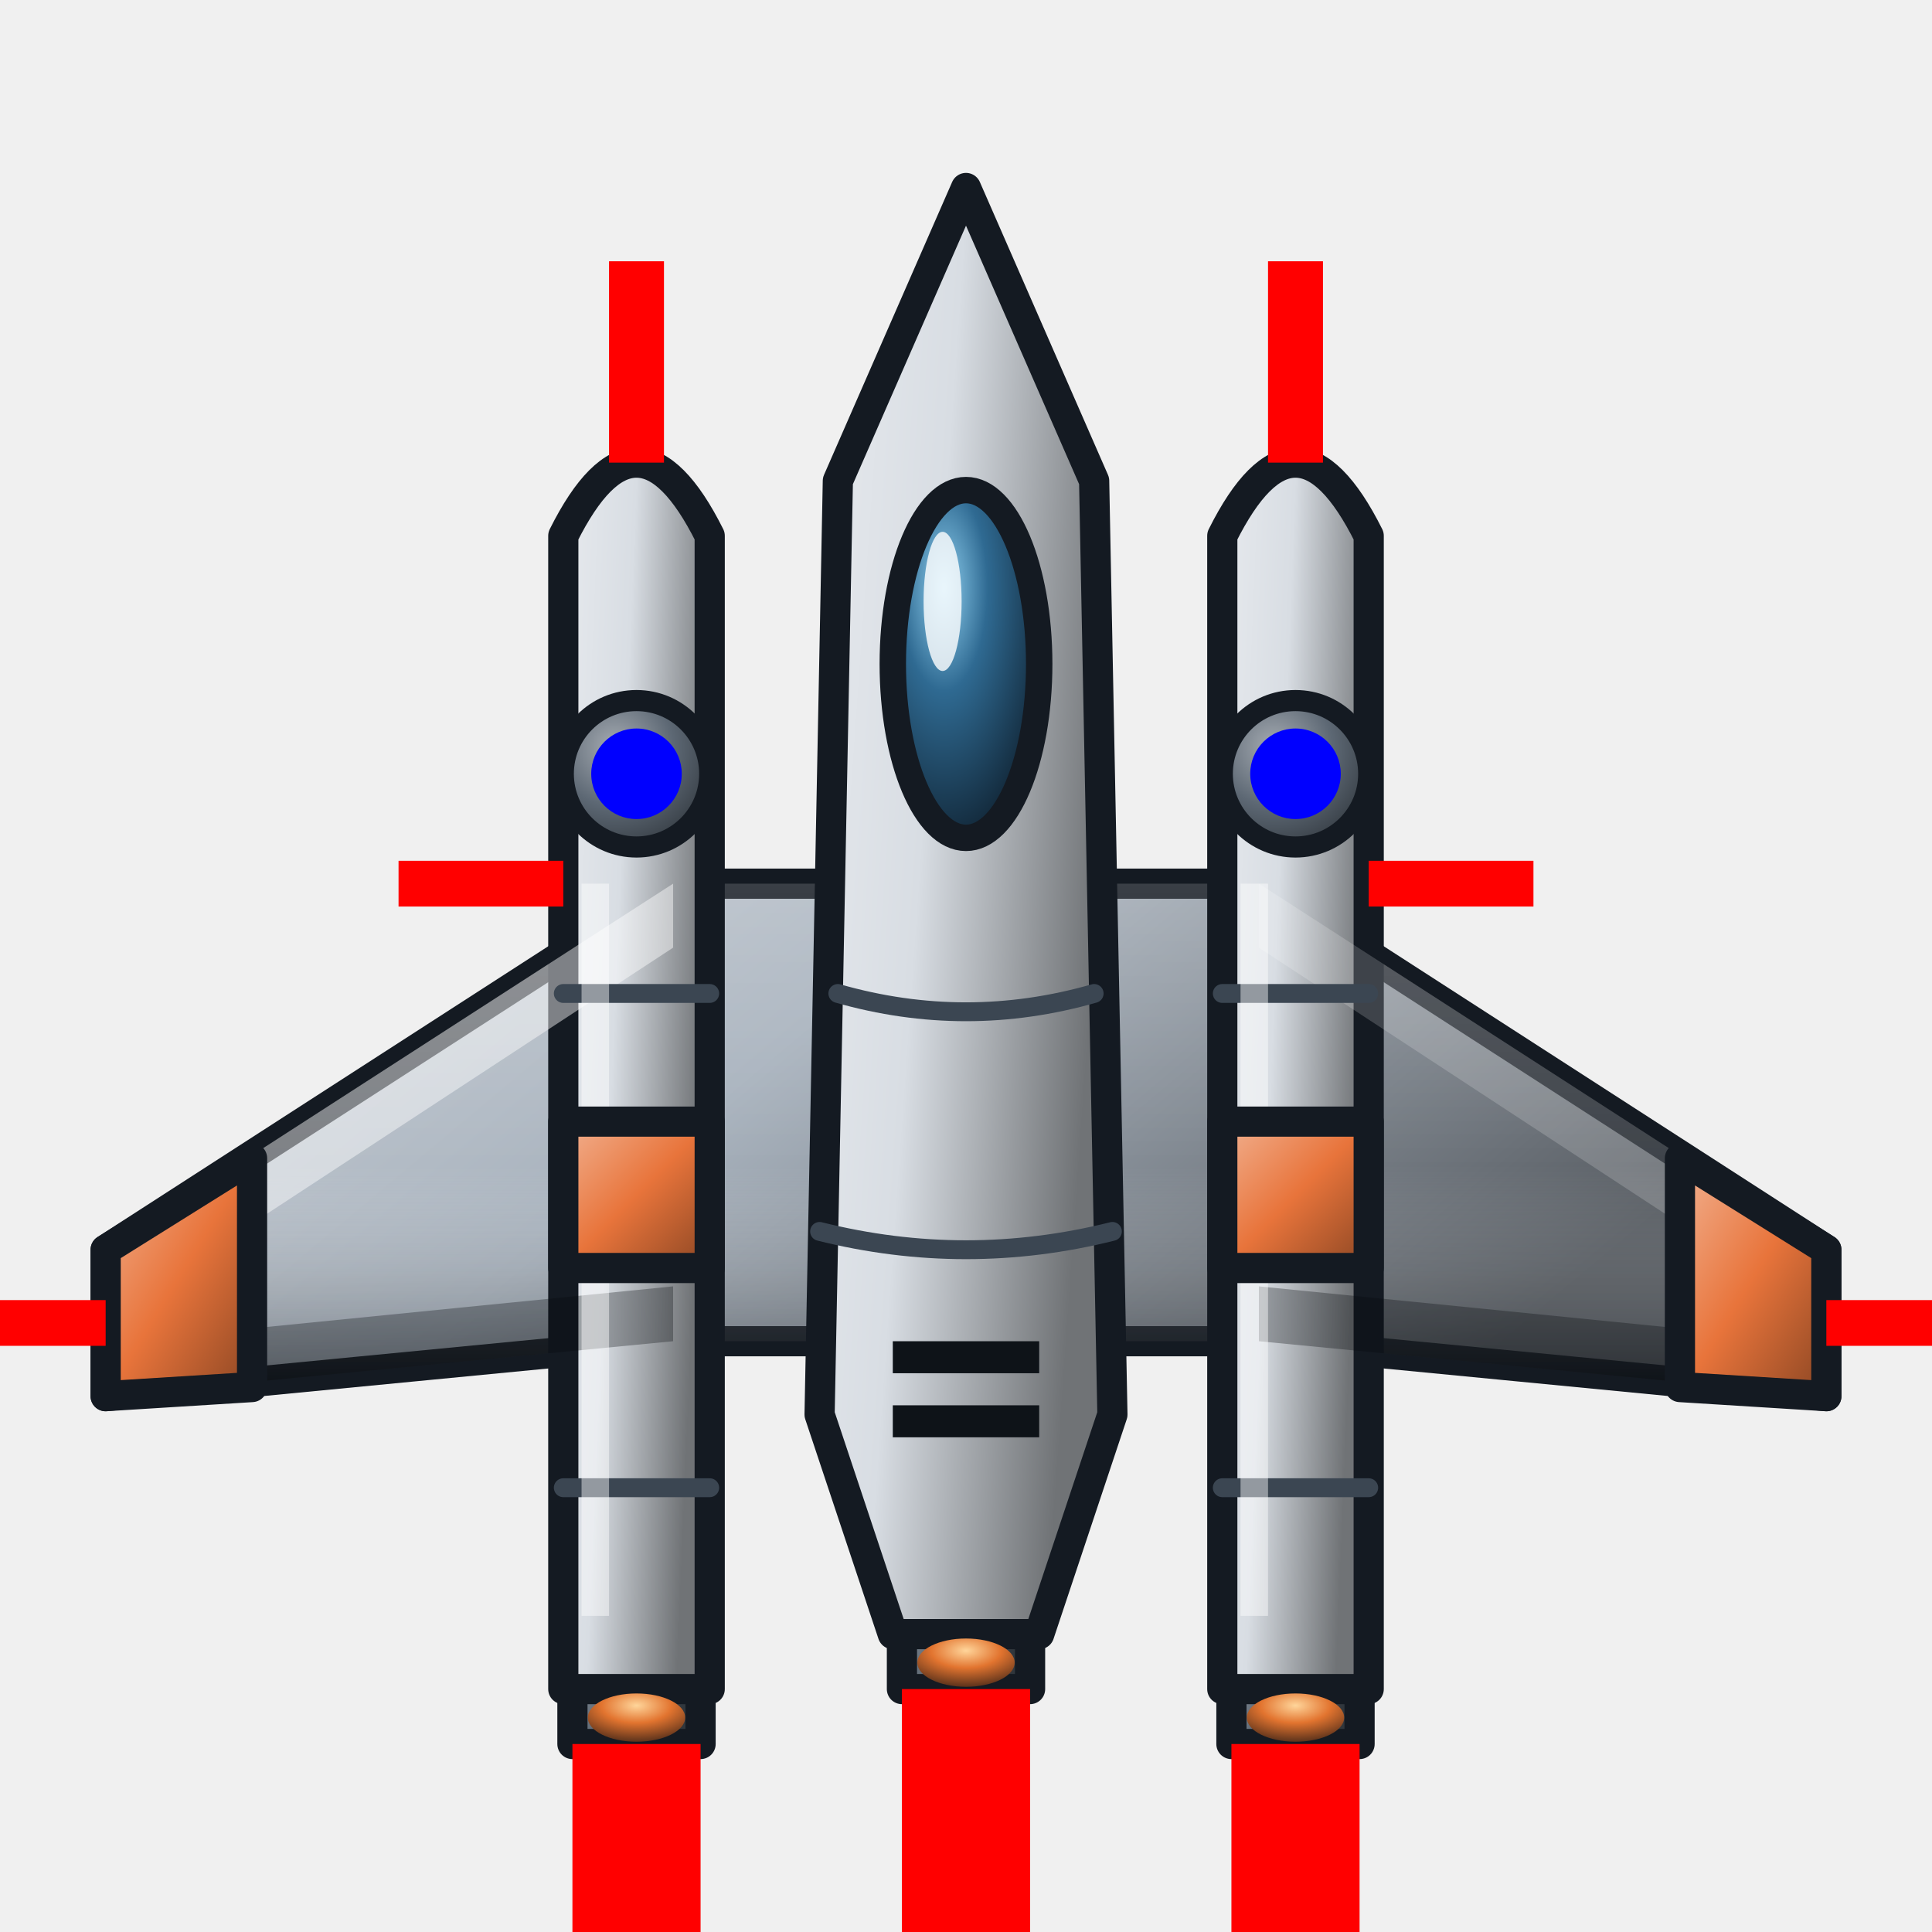
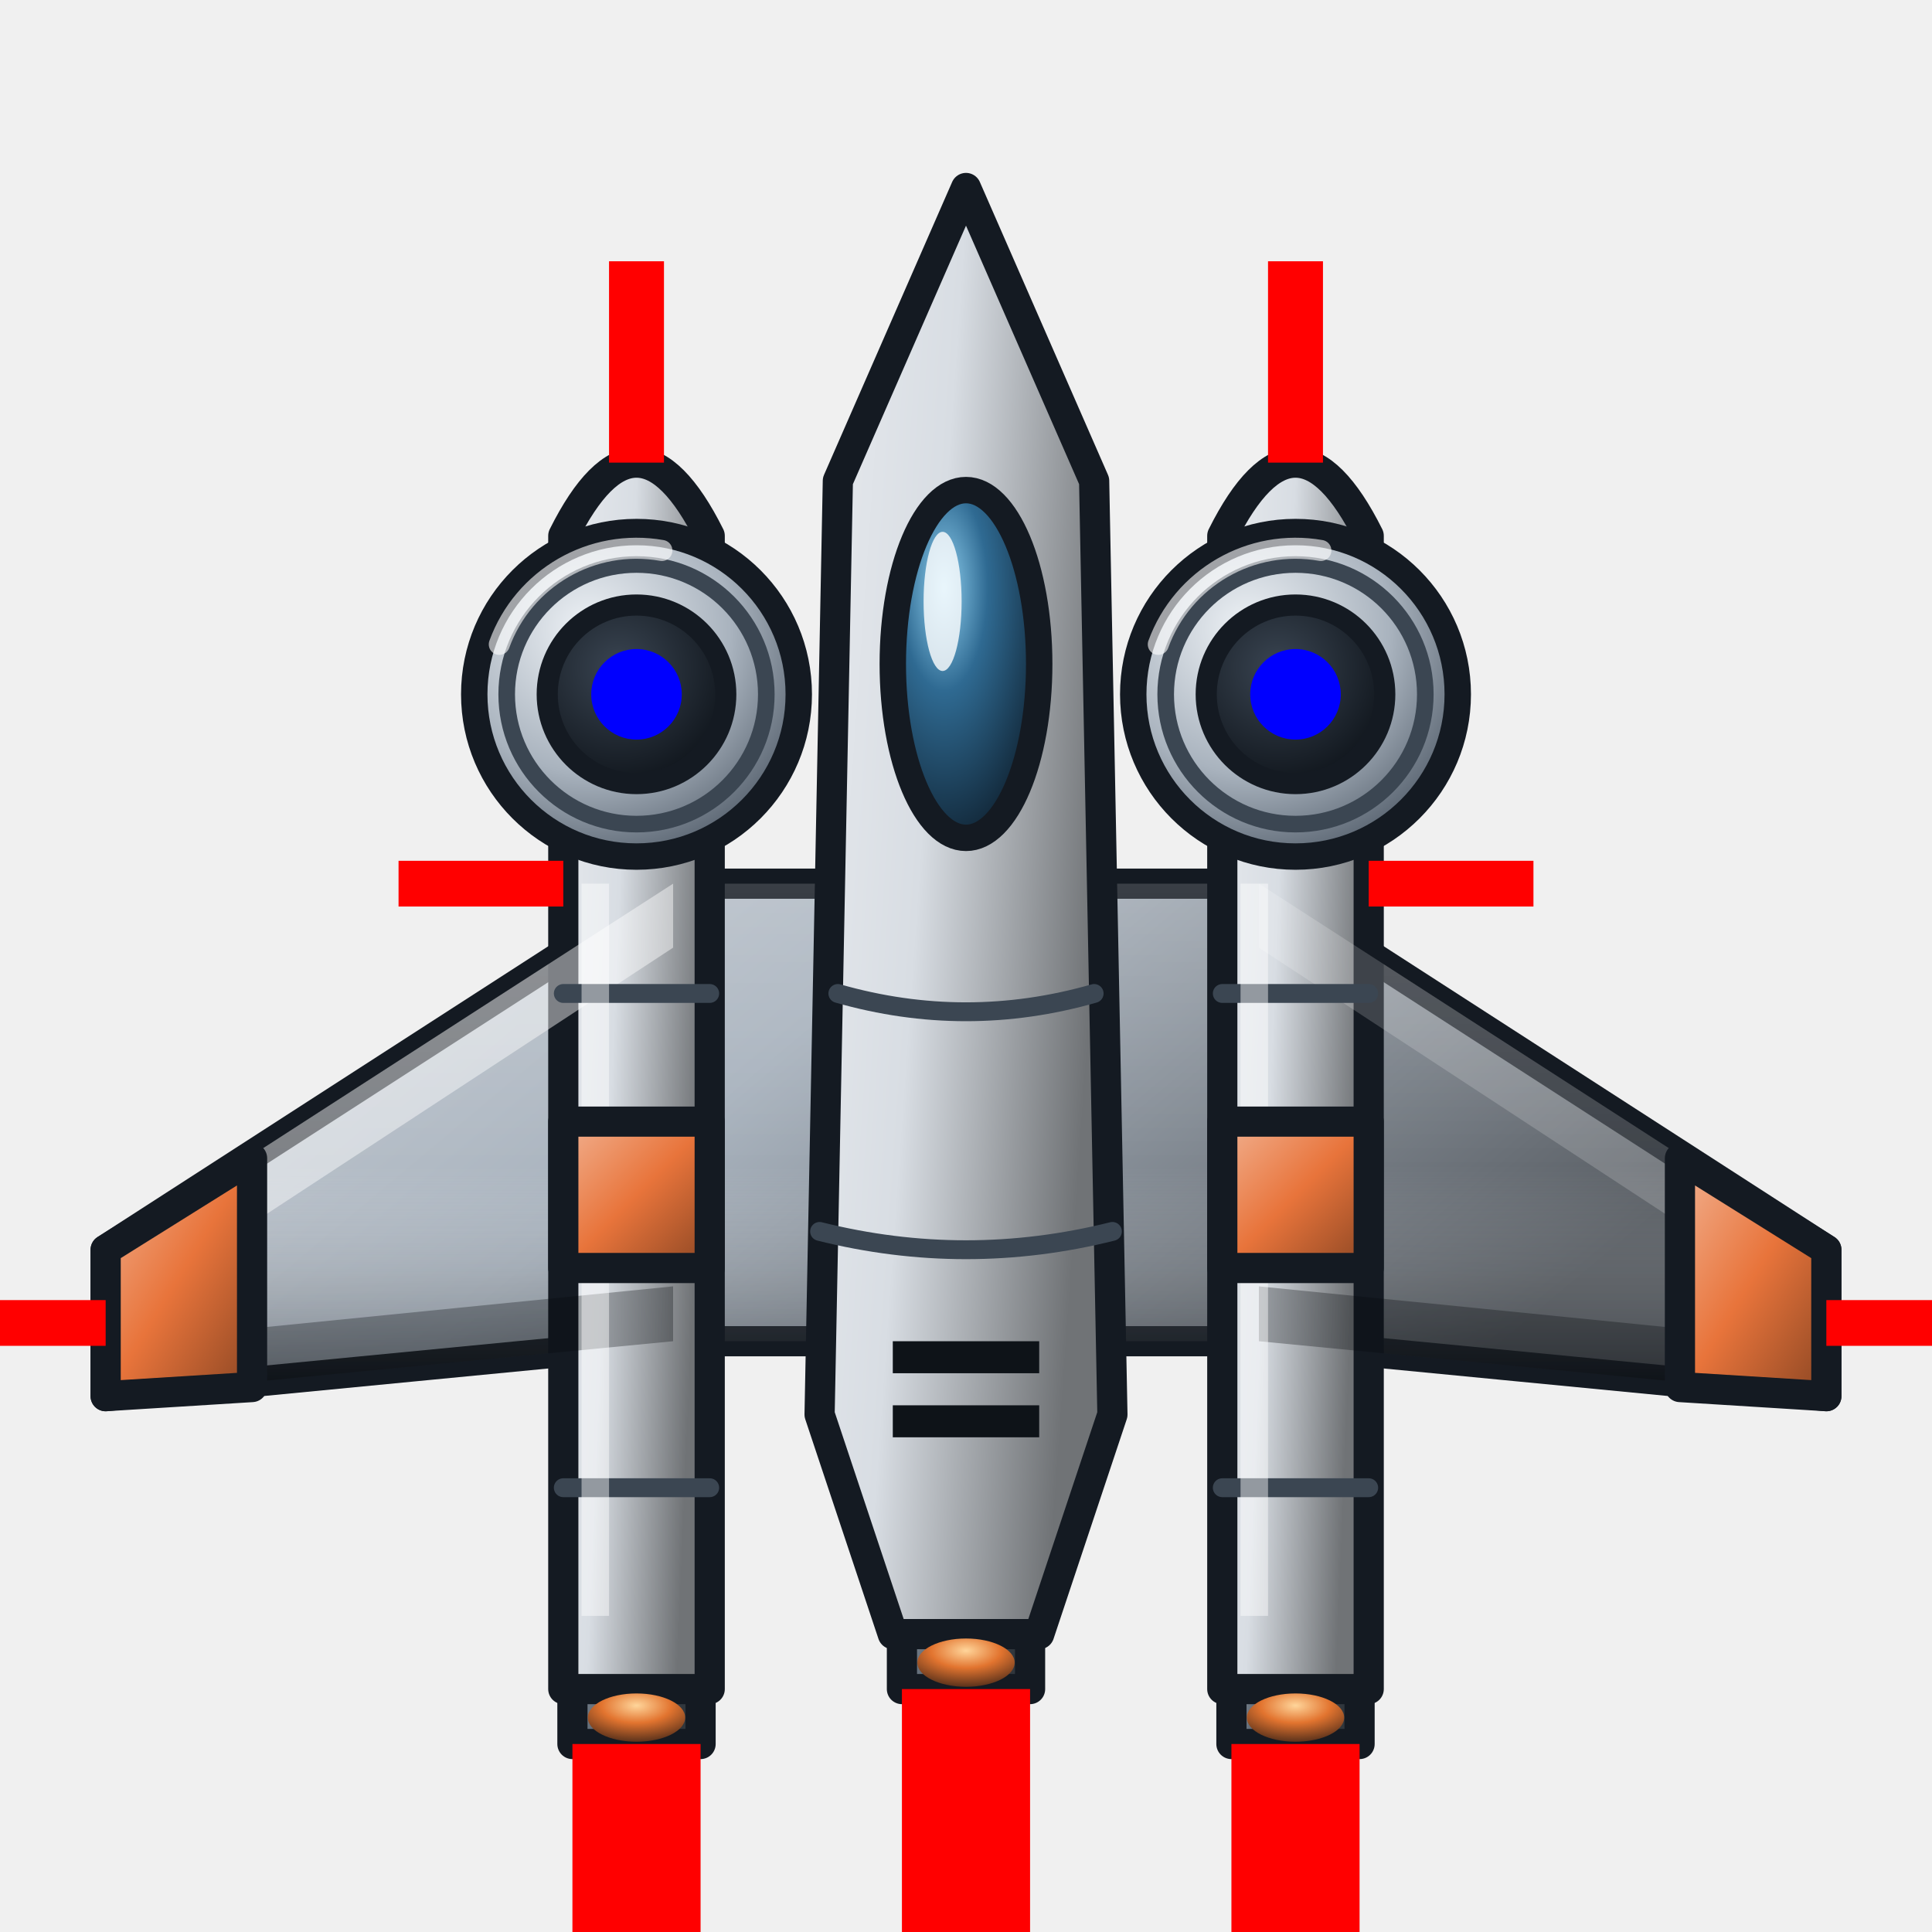
<svg xmlns="http://www.w3.org/2000/svg" viewBox="0 0 256 256">
  <defs>
    <radialGradient id="glass" cx="0.35" cy="0.28" r="0.85">
      <stop offset="0" stop-color="#8fd0f0" />
      <stop offset="0.35" stop-color="#2f6a92" />
      <stop offset="1" stop-color="#0b1824" />
    </radialGradient>
    <linearGradient id="shade" x1="0" y1="0" x2="0" y2="1">
      <stop offset="0" stop-color="#ffffff" stop-opacity="0.16" />
      <stop offset="0.55" stop-color="#ffffff" stop-opacity="0" />
      <stop offset="1" stop-color="#05080c" stop-opacity="0.38" />
    </linearGradient>
    <radialGradient id="nozzle" cx="0.5" cy="0.25" r="0.9">
      <stop offset="0" stop-color="#ffd59a" />
      <stop offset="0.4" stop-color="#e2742f" />
      <stop offset="1" stop-color="#2a1a14" />
    </radialGradient>
    <linearGradient id="la9b3be" x1="0" y1="0" x2="1" y2="0.35">
      <stop offset="0" stop-color="#cad0d7" />
      <stop offset="0.45" stop-color="#a9b3be" />
      <stop offset="1" stop-color="#585d63" />
    </linearGradient>
    <linearGradient id="l5d6874" x1="0" y1="0" x2="1" y2="0.35">
      <stop offset="0" stop-color="#9ba1a9" />
      <stop offset="0.45" stop-color="#5d6874" />
      <stop offset="1" stop-color="#30363c" />
    </linearGradient>
    <linearGradient id="ld8dde3" x1="0" y1="0" x2="1" y2="0.35">
      <stop offset="0" stop-color="#e7eaee" />
      <stop offset="0.45" stop-color="#d8dde3" />
      <stop offset="1" stop-color="#707376" />
    </linearGradient>
    <radialGradient id="r5d6874" cx="0.35" cy="0.32" r="0.8">
      <stop offset="0" stop-color="#a6acb3" />
      <stop offset="0.5" stop-color="#5d6874" />
      <stop offset="1" stop-color="#2e343a" />
    </radialGradient>
    <linearGradient id="accent-fill" x1="0" y1="0" x2="1" y2="1">
      <stop id="accent-light" offset="0" stop-color="#f2b393" />
      <stop id="accent-base" offset="0.5" stop-color="#e8743b" />
      <stop id="accent-dark" offset="1" stop-color="#8b4623" />
    </linearGradient>
+     <radialGradient id="hp-ring" cx="0.35" cy="0.3" r="0.8">
+       <stop offset="0" stop-color="#eef2f6" />
+       <stop offset="0.55" stop-color="#a9b3be" />
+       <stop offset="1" stop-color="#4a5562" />
+     </radialGradient>
+     <radialGradient id="hp-well" cx="0.4" cy="0.35" r="0.75">
+       <stop offset="0" stop-color="#3a4552" />
+       <stop offset="1" stop-color="#0b1016" />
+     </radialGradient>
+     <linearGradient id="hp-plate" x1="0" y1="0" x2="1" y2="1">
+       <stop offset="0" stop-color="#d3dae2" />
+       <stop offset="1" stop-color="#5d6874" />
+     </linearGradient>
  </defs>
  <g id="hull" stroke="#141a22" stroke-width="4" stroke-linejoin="round" stroke-linecap="round">
    <path d="M14 165.6 L89.19 117.09 L166.81 117.09 L242 165.6 L242 185 L166.81 177.72 L89.19 177.72 L14 185 Z" fill="url(#la9b3be)" />
    <path d="M14 165.6 L89.19 117.09 L166.81 117.09 L242 165.6 L242 185 L166.81 177.72 L89.19 177.72 L14 185 Z" fill="url(#shade)" stroke="none" />
    <path d="M128 123.88 L130.5 147.65 L129.3 175.49 L126.7 175.49 L125.5 147.65 Z" fill="#ffffff" fill-opacity="0.45" stroke="none" />
    <rect x="75.85" y="214.11" width="16.98" height="16.98" fill="url(#l5d6874)" />
    <rect x="163.17" y="214.11" width="16.98" height="16.98" fill="url(#l5d6874)" />
    <rect x="119.51" y="206.83" width="16.98" height="16.98" fill="url(#l5d6874)" />
    <path d="M74.64 71 Q84.34 51.6 94.04 71 L94.04 223.81 L74.64 223.81 Z" fill="url(#ld8dde3)" />
    <path d="M161.96 71 Q171.66 51.6 181.36 71 L181.36 223.81 L161.96 223.81 Z" fill="url(#ld8dde3)" />
    <path d="M128 24.91 L144.98 63.72 L147.4 187.43 L137.7 216.53 L118.3 216.53 L108.6 187.43 L111.02 63.72 Z" fill="url(#ld8dde3)" />
    <ellipse cx="128" cy="87.98" rx="9.7" ry="23.04" fill="url(#glass)" stroke-width="3.5" />
    <ellipse cx="124.9" cy="79.69" rx="2.52" ry="9.22" fill="#ffffff" fill-opacity="0.8" stroke="none" />
-     <circle cx="84.34" cy="102.53" r="9.7" fill="url(#r5d6874)" stroke-width="2.8" />
-     <circle cx="171.66" cy="102.53" r="9.7" fill="url(#r5d6874)" stroke-width="2.8" />
    <path d="M14 165.6 L89.19 117.09 L89.19 125.57 L18.85 171.66 Z" fill="#ffffff" fill-opacity="0.45" stroke="none" />
    <path d="M242 165.6 L166.81 117.09 L166.81 125.57 L237.15 171.66 Z" fill="#ffffff" fill-opacity="0.18" stroke="none" />
    <path d="M14 185 L89.19 177.72 L89.19 170.45 L16.43 177.72 Z" fill="#05080c" fill-opacity="0.3" stroke="none" />
    <path d="M242 185 L166.81 177.72 L166.81 170.45 L239.57 177.72 Z" fill="#05080c" fill-opacity="0.3" stroke="none" />
    <path d="M74.64 131.64 L94.04 131.64 M161.96 131.64 L181.36 131.64 M74.64 197.13 L94.04 197.13 M161.96 197.13 L181.36 197.13" fill="none" stroke="#3b4652" stroke-width="2.5" />
    <path d="M111.02 131.64 Q128 136.49 144.98 131.64 M108.6 163.17 Q128 168.02 147.4 163.17" fill="none" stroke="#3b4652" stroke-width="2.5" />
    <rect x="118.3" y="177.72" width="19.4" height="4.24" fill="#0e1318" stroke="none" />
    <rect x="118.3" y="186.21" width="19.4" height="4.24" fill="#0e1318" stroke="none" />
    <rect x="77.06" y="117.09" width="3.64" height="97.02" fill="#ffffff" fill-opacity="0.45" stroke="none" />
    <rect x="164.38" y="117.09" width="3.64" height="97.02" fill="#ffffff" fill-opacity="0.45" stroke="none" />
    <ellipse cx="84.34" cy="227.59" rx="6.45" ry="3.2" fill="url(#nozzle)" stroke="none" />
    <ellipse cx="171.66" cy="227.59" rx="6.45" ry="3.2" fill="url(#nozzle)" stroke="none" />
    <ellipse cx="128" cy="220.31" rx="6.45" ry="3.2" fill="url(#nozzle)" stroke="none" />
+     <circle cx="84.34" cy="92" r="21.5" fill="url(#hp-ring)" stroke-width="3.5" />
+     <circle cx="84.34" cy="92" r="17.2" fill="none" stroke="#3b4652" stroke-width="2.2" />
+     <circle cx="84.34" cy="92" r="11.83" fill="url(#hp-well)" stroke-width="2.8" />
+     <path d="M66.16 85.38 A19.35 19.35 0 0 1 87.7 72.94" fill="none" stroke="#ffffff" stroke-opacity="0.6" stroke-width="2.79" />
+     <circle cx="171.66" cy="92" r="21.5" fill="url(#hp-ring)" stroke-width="3.5" />
+     <circle cx="171.66" cy="92" r="17.2" fill="none" stroke="#3b4652" stroke-width="2.2" />
+     <circle cx="171.66" cy="92" r="11.83" fill="url(#hp-well)" stroke-width="2.8" />
+     <path d="M153.48 85.38 A19.35 19.35 0 0 1 175.02 72.94" fill="none" stroke="#ffffff" stroke-opacity="0.6" stroke-width="2.79" />
  </g>
  <g id="accent" stroke="#141a22" stroke-width="4" stroke-linejoin="round" stroke-linecap="round">
    <path d="M14 165.6 L33.4 153.47 L33.4 183.79 L14 185 Z" fill="url(#accent-fill)" />
    <path d="M242 165.6 L222.6 153.47 L222.6 183.79 L242 185 Z" fill="url(#accent-fill)" />
    <rect x="74.64" y="148.62" width="19.4" height="19.4" fill="url(#accent-fill)" />
    <rect x="161.96" y="148.62" width="19.4" height="19.4" fill="url(#accent-fill)" />
  </g>
  <g id="anchors">
    <line id="flame-main-1" x1="84.34" y1="231.09" x2="84.34" y2="269.89" stroke="#ff0000" stroke-width="16.98" />
    <line id="flame-main-2" x1="171.66" y1="231.09" x2="171.66" y2="269.89" stroke="#ff0000" stroke-width="16.98" />
    <line id="flame-main-3" x1="128" y1="223.81" x2="128" y2="257.77" stroke="#ff0000" stroke-width="16.98" />
    <line id="flame-reverse-1" x1="84.34" y1="61.3" x2="84.34" y2="34.62" stroke="#ff0000" stroke-width="7.28" />
    <line id="flame-reverse-2" x1="171.66" y1="61.3" x2="171.66" y2="34.62" stroke="#ff0000" stroke-width="7.28" />
    <line id="flame-side-1" x1="74.64" y1="117.09" x2="52.81" y2="117.09" stroke="#ff0000" stroke-width="6.06" />
    <line id="flame-side-2" x1="181.36" y1="117.09" x2="203.19" y2="117.09" stroke="#ff0000" stroke-width="6.06" />
    <line id="flame-side-3" x1="14" y1="175.3" x2="-7.83" y2="175.3" stroke="#ff0000" stroke-width="6.06" />
    <line id="flame-side-4" x1="242" y1="175.3" x2="263.83" y2="175.3" stroke="#ff0000" stroke-width="6.06" />
-     <circle id="turret-1" cx="84.34" cy="102.53" r="6" fill="#0000ff" />
-     <circle id="turret-2" cx="171.66" cy="102.53" r="6" fill="#0000ff" />
+     <circle id="turret-medium-1" cx="84.34" cy="92" r="6" fill="#0000ff" />
+     <circle id="turret-medium-2" cx="171.66" cy="92" r="6" fill="#0000ff" />
  </g>
</svg>
